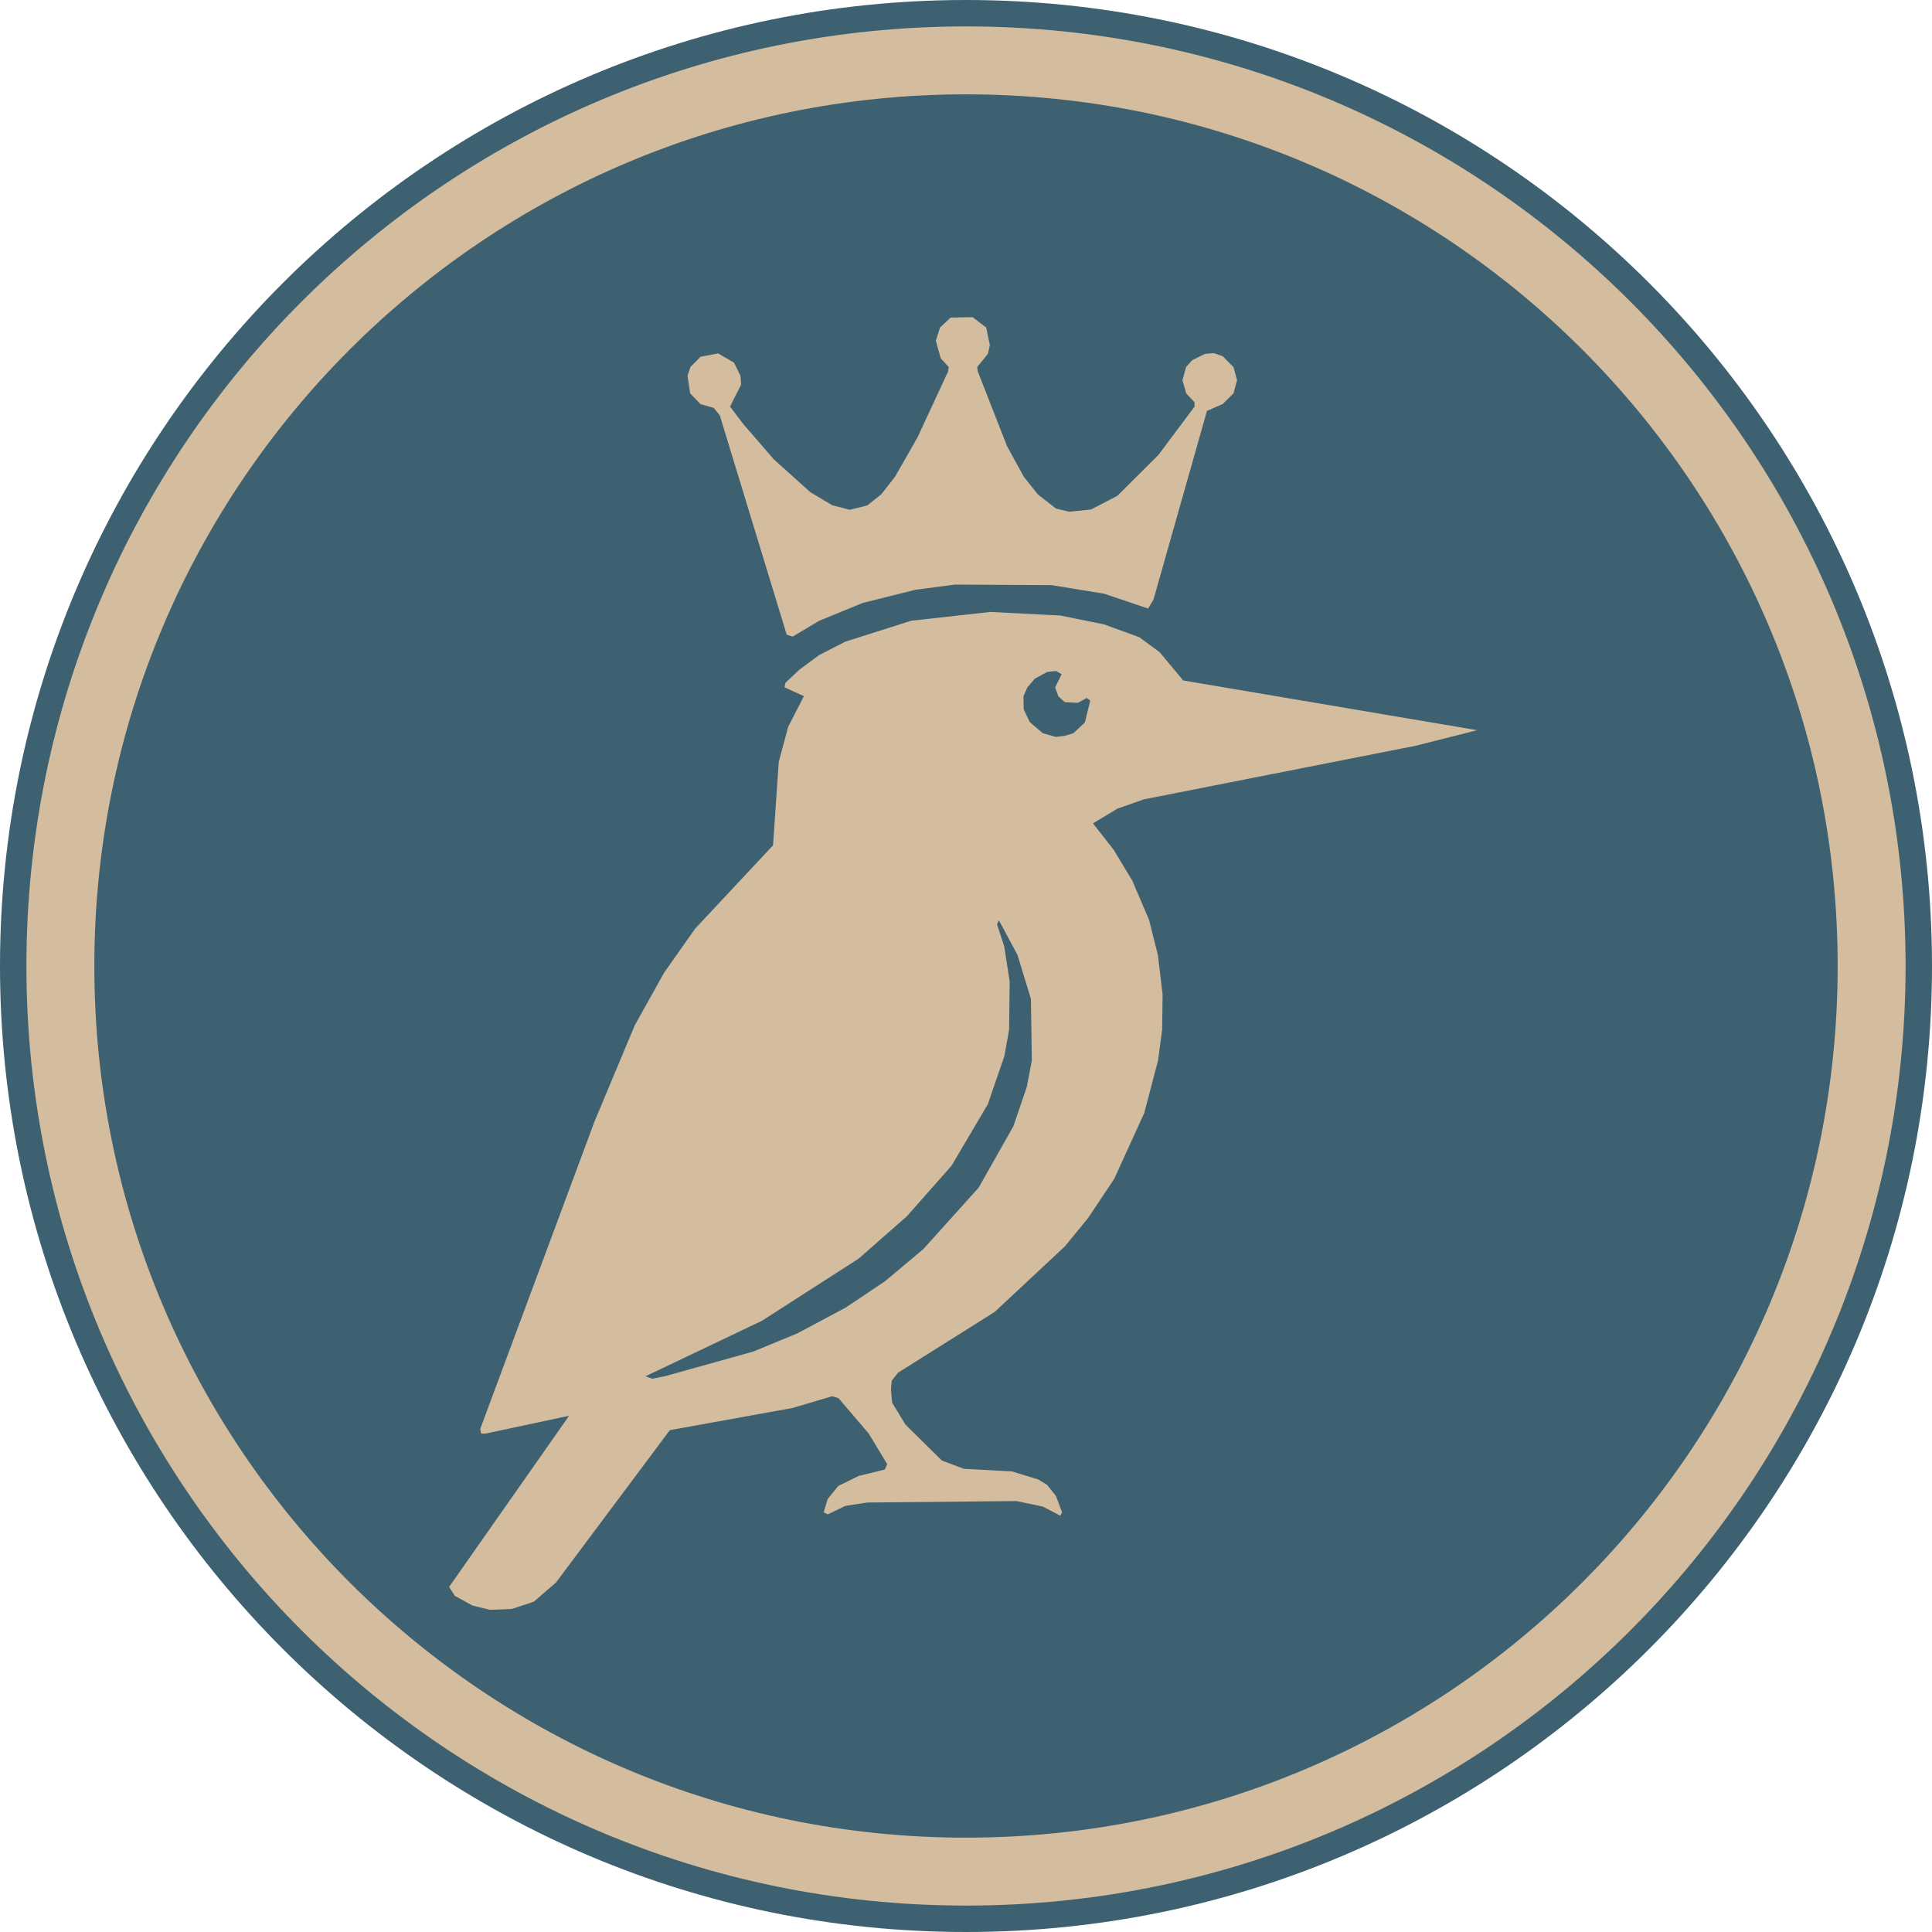
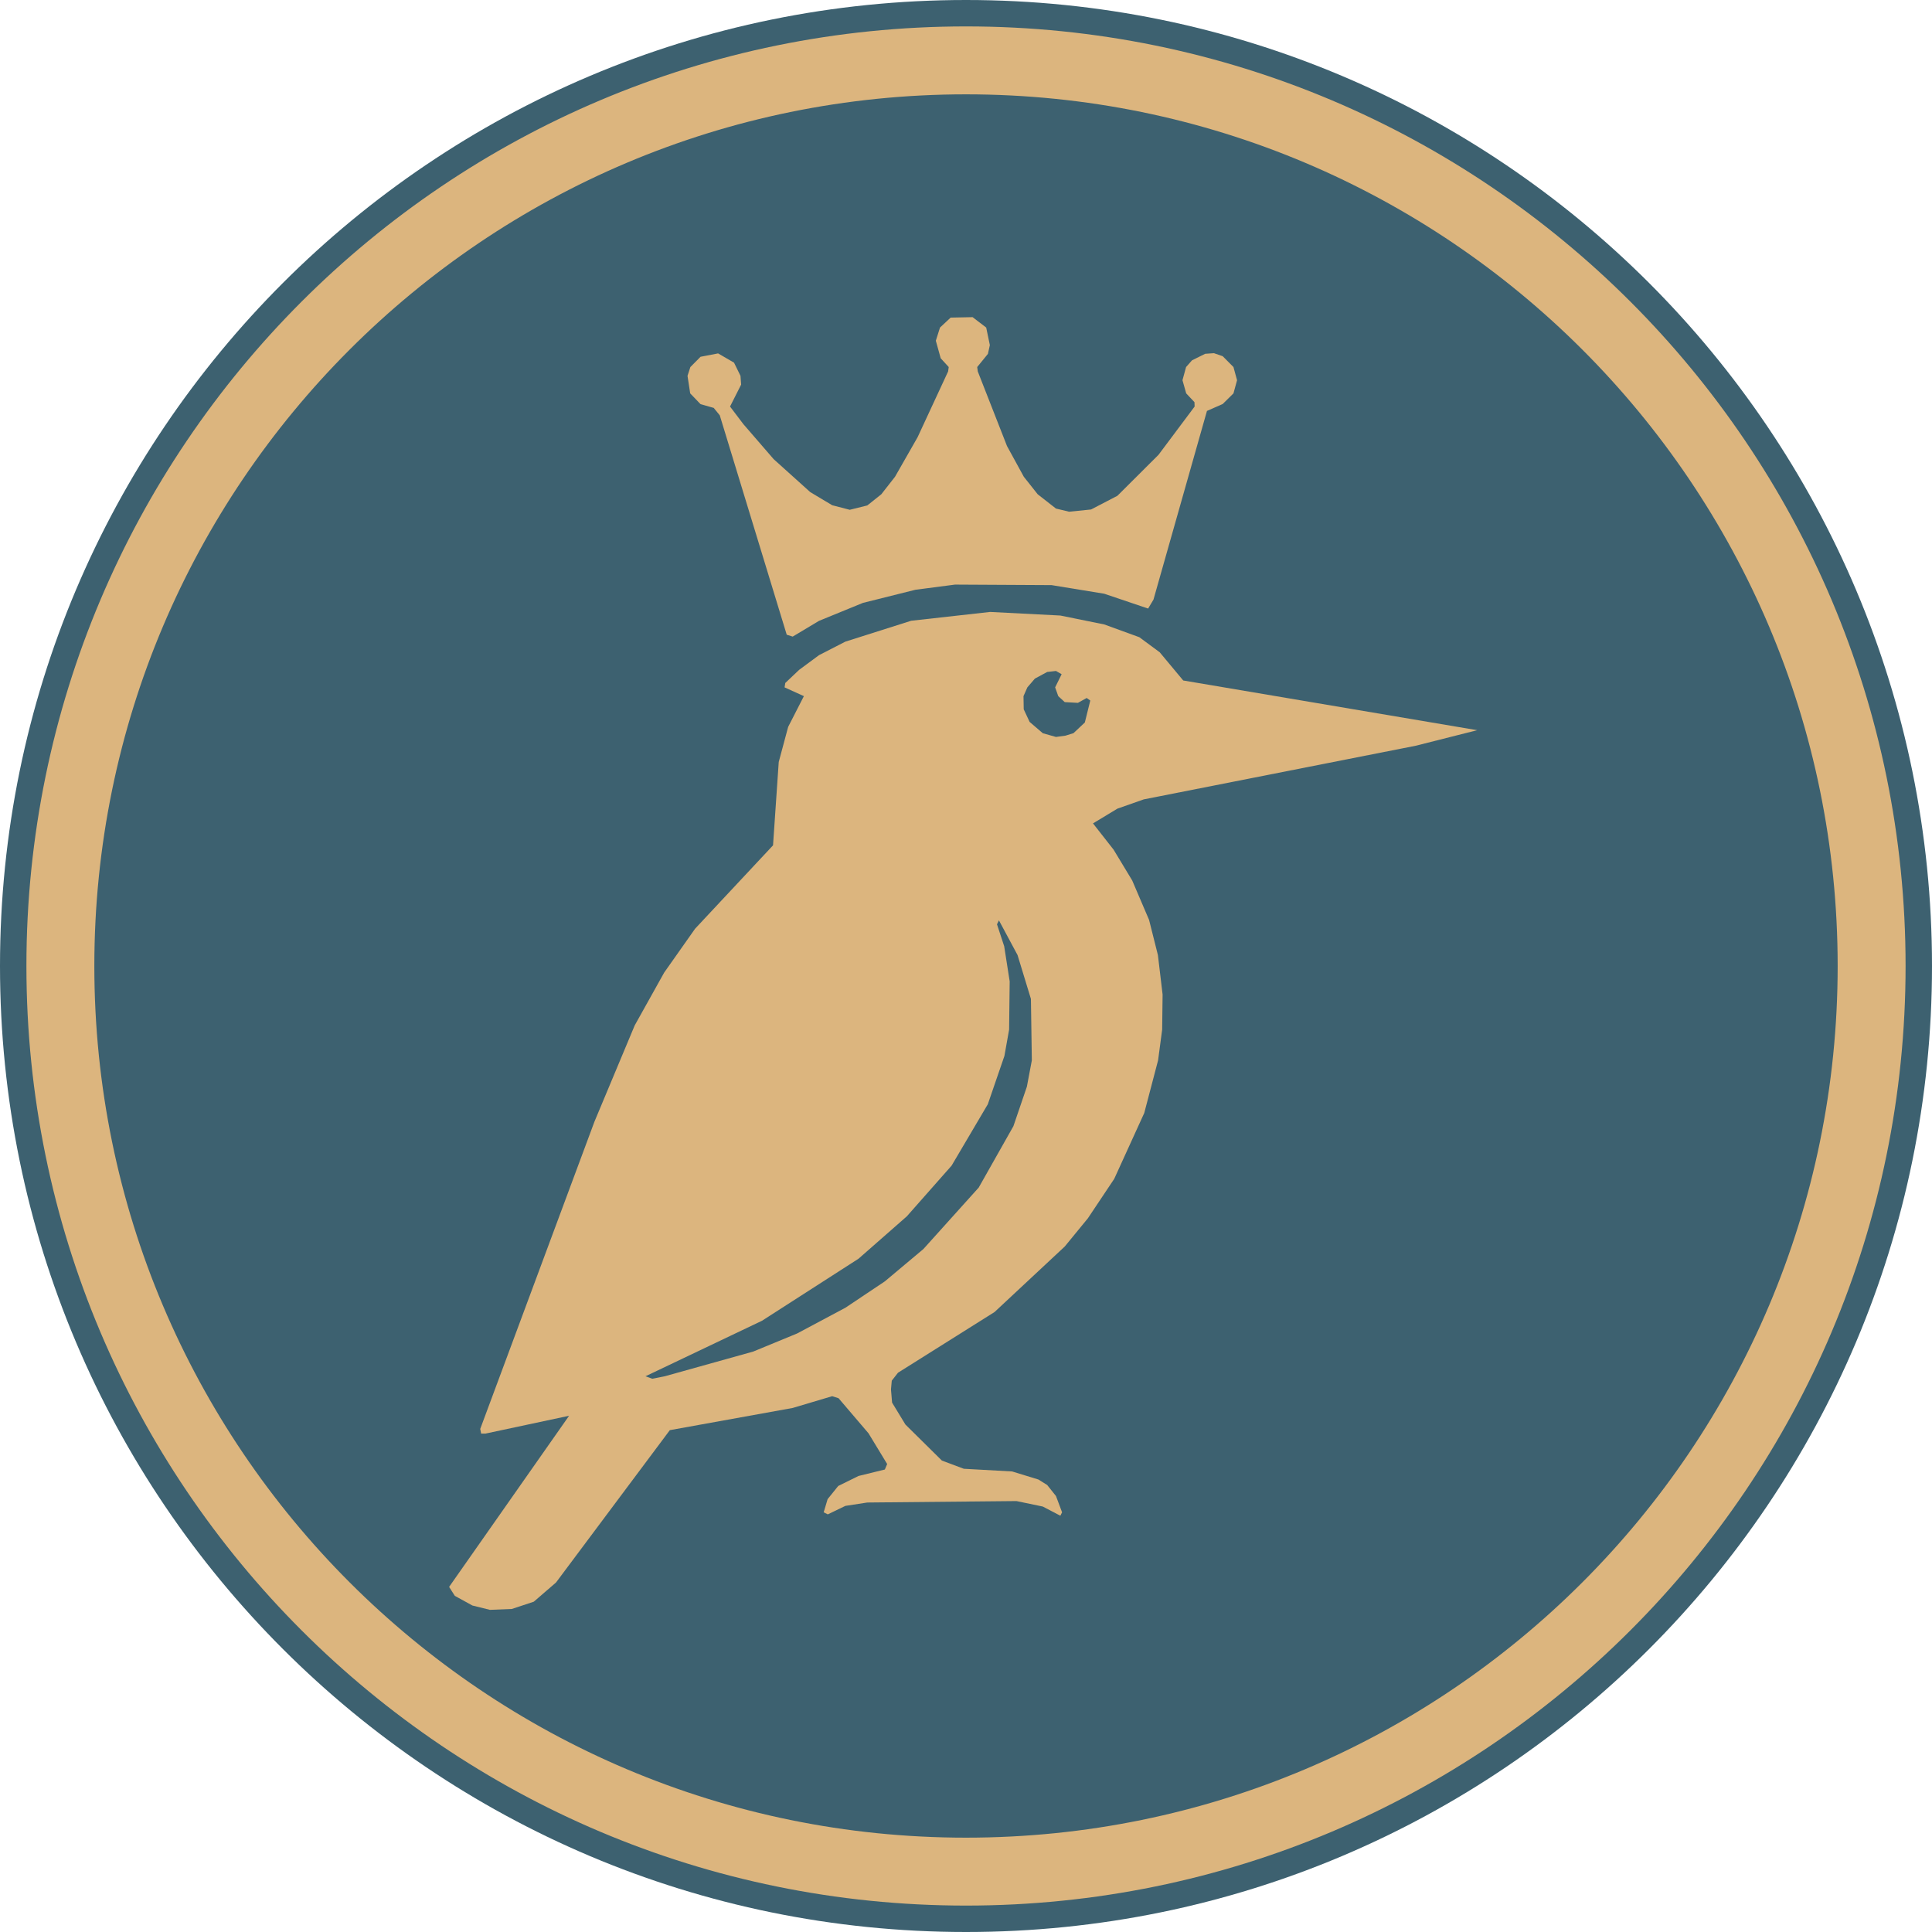
<svg xmlns="http://www.w3.org/2000/svg" width="512" height="512" viewBox="0 0 512 512" role="img" aria-label="River Penthouse">
  <circle cx="256" cy="256" r="256" fill="#3d6170" />
-   <circle cx="256" cy="256" r="240" fill="none" stroke="#d4bc9e" stroke-width="18" />
-   <g transform="translate(119.37 84.48) scale(1.16285)" fill="#d4bc9e" fill-rule="evenodd">
+   <circle cx="256" cy="256" r="240" fill="none" stroke="#dcb57e" stroke-width="18" />
+   <g transform="translate(119.37 84.48) scale(1.16285)" fill="#dcb57e" fill-rule="evenodd">
    <path d="M78.0 72.43 L76.64 72.0 L61.38 22.0 L60.0 20.31 L57.0 19.46 L54.64 17.0 L54.03 13.0 L54.68 11.0 L57.0 8.66 L61.0 7.89 L64.63 10.0 L66.1 13.0 L66.25 15.0 L63.72 20.0 L66.75 24.0 L73.67 32.0 L82.0 39.5 L87.0 42.49 L91.0 43.53 L95.0 42.54 L98.19 40.0 L101.32 36.0 L106.46 27.0 L113.42 12.0 L113.56 11.0 L111.73 9.0 L110.62 5.0 L111.57 2.0 L114.0 -0.27 L119.0 -0.37 L122.1 2.0 L122.93 6.0 L122.49 8.0 L120.05 11.0 L120.18 12.0 L126.84 29.0 L130.67 36.0 L133.84 40.0 L138.0 43.25 L141.0 43.97 L146.0 43.46 L152.0 40.34 L161.37 31.0 L169.6 20.0 L169.56 19.0 L167.68 17.0 L166.83 14.0 L167.65 11.0 L169.0 9.47 L172.0 7.98 L174.0 7.84 L176.0 8.53 L178.45 11.0 L179.27 14.0 L178.45 17.0 L176.0 19.42 L172.41 21.0 L160.22 64.0 L159.0 66.04 L149.0 62.66 L137.0 60.7 L115.0 60.58 L106.0 61.75 L94.0 64.75 L84.0 68.84Z M14.0 294.03 L9.0 294.23 L5.0 293.24 L1.0 291.04 L-0.3 289.0 L27.04 250.0 L8.0 254.06 L7.0 254.06 L6.79 253.0 L32.81 183.0 L42.0 161.03 L48.71 149.0 L55.76 139.0 L73.52 120.0 L74.82 101.0 L76.97 93.0 L80.55 86.0 L76.15 84.0 L76.31 83.0 L79.48 80.0 L84.0 76.66 L90.0 73.58 L105.0 68.82 L123.0 66.81 L139.0 67.63 L149.0 69.66 L157.0 72.57 L161.64 76.0 L167.0 82.43 L234.0 93.76 L220.0 97.3 L158.0 109.53 L152.0 111.64 L146.44 115.0 L151.14 121.0 L155.37 128.0 L159.22 137.0 L161.23 145.0 L162.3 154.0 L162.2 162.0 L161.27 169.0 L158.12 181.0 L151.28 196.0 L145.27 205.0 L140.0 211.43 L124.0 226.36 L102.0 240.19 L100.58 242.0 L100.4 244.0 L100.65 247.0 L103.69 252.0 L112.0 260.21 L117.0 262.08 L128.0 262.69 L134.0 264.53 L136.0 265.78 L138.0 268.29 L139.39 272.0 L139.0 272.78 L135.0 270.69 L129.0 269.44 L95.0 269.77 L90.0 270.54 L86.0 272.47 L85.06 272.0 L85.96 269.0 L88.38 266.0 L93.0 263.72 L99.0 262.25 L99.53 261.0 L95.28 254.0 L88.45 246.0 L87.0 245.54 L78.0 248.22 L50.0 253.28 L24.06 288.0 L19.0 292.37Z M140.19 95.0 L142.0 94.43 L144.58 92.0 L145.82 87.0 L145.0 86.42 L143.0 87.53 L140.0 87.36 L138.52 86.0 L137.81 84.0 L139.29 81.0 L138.0 80.26 L136.0 80.49 L133.2 82.0 L131.48 84.0 L130.6 86.0 L130.65 89.0 L132.0 91.88 L135.0 94.45 L138.0 95.3Z M48.84 241.0 L69.0 235.37 L79.0 231.25 L90.0 225.39 L99.0 219.37 L107.79 212.0 L120.39 198.0 L128.3 184.0 L131.37 175.0 L132.5 169.0 L132.29 155.0 L129.24 145.0 L125.0 137.1 L124.56 138.0 L126.2 143.0 L127.45 151.0 L127.32 162.0 L126.25 168.0 L122.47 179.0 L114.21 193.0 L104.0 204.56 L93.0 214.21 L71.0 228.35 L44.45 241.0 L46.0 241.56Z" />
  </g>
</svg>
